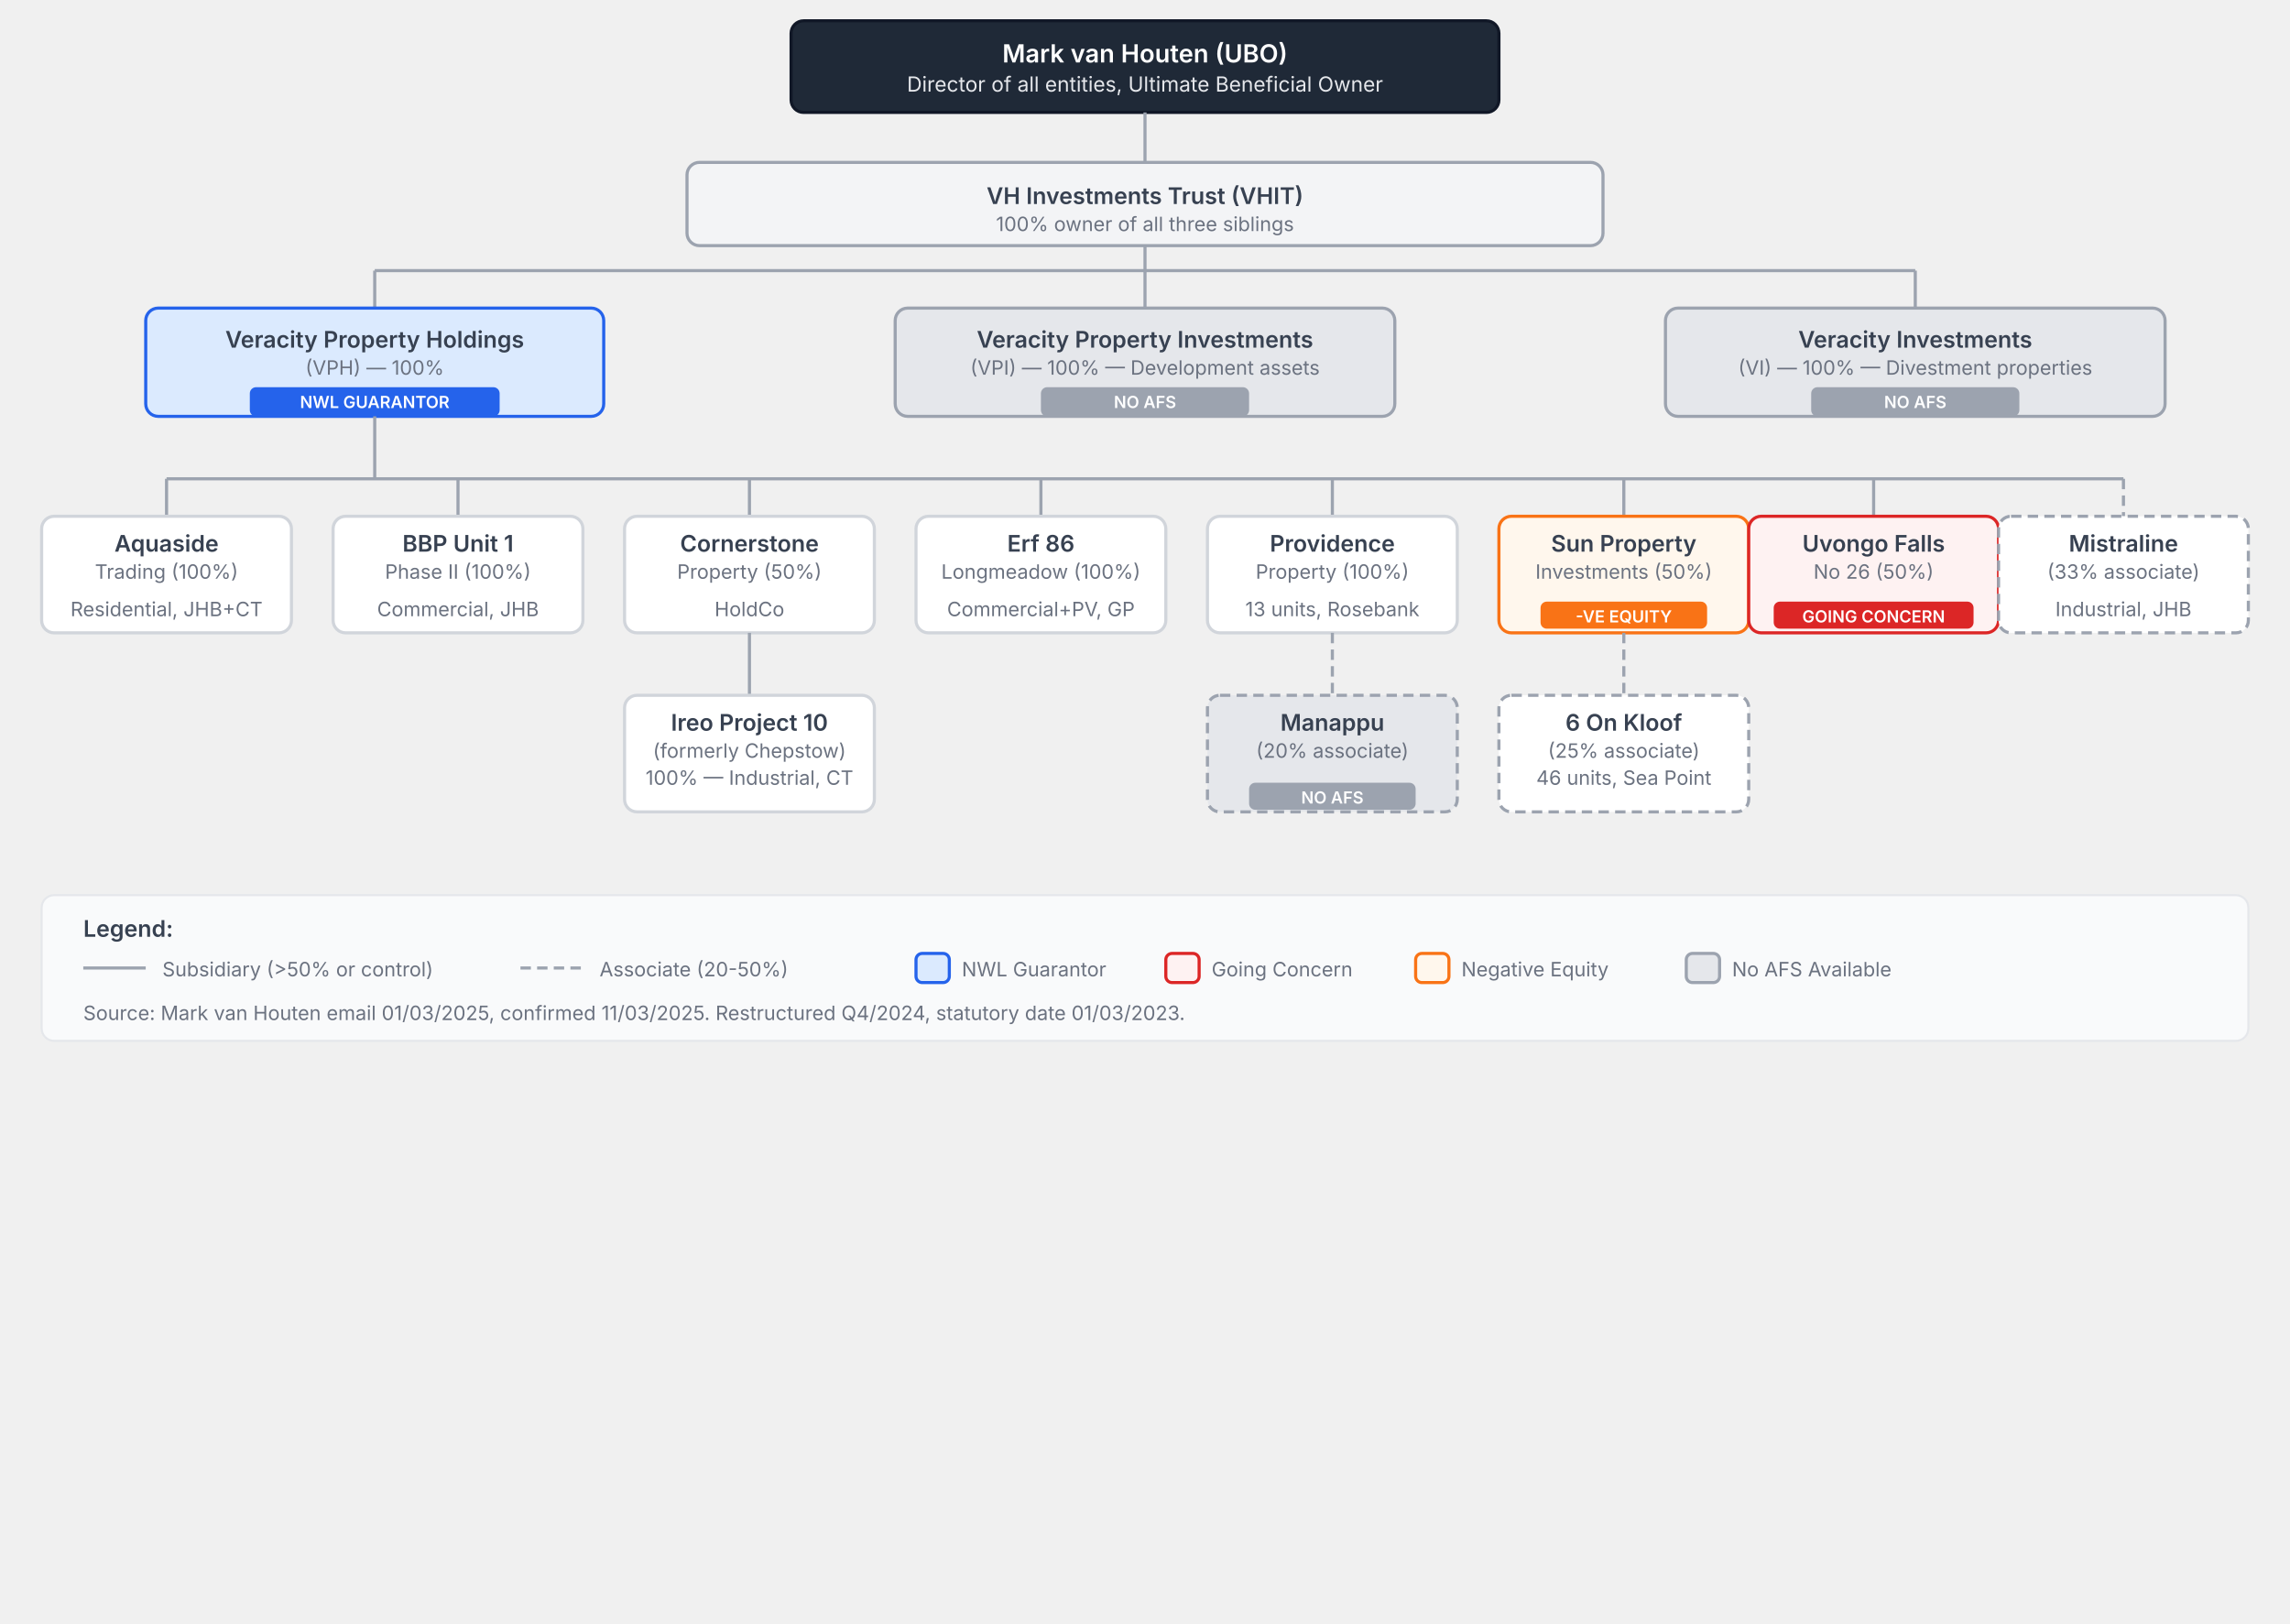
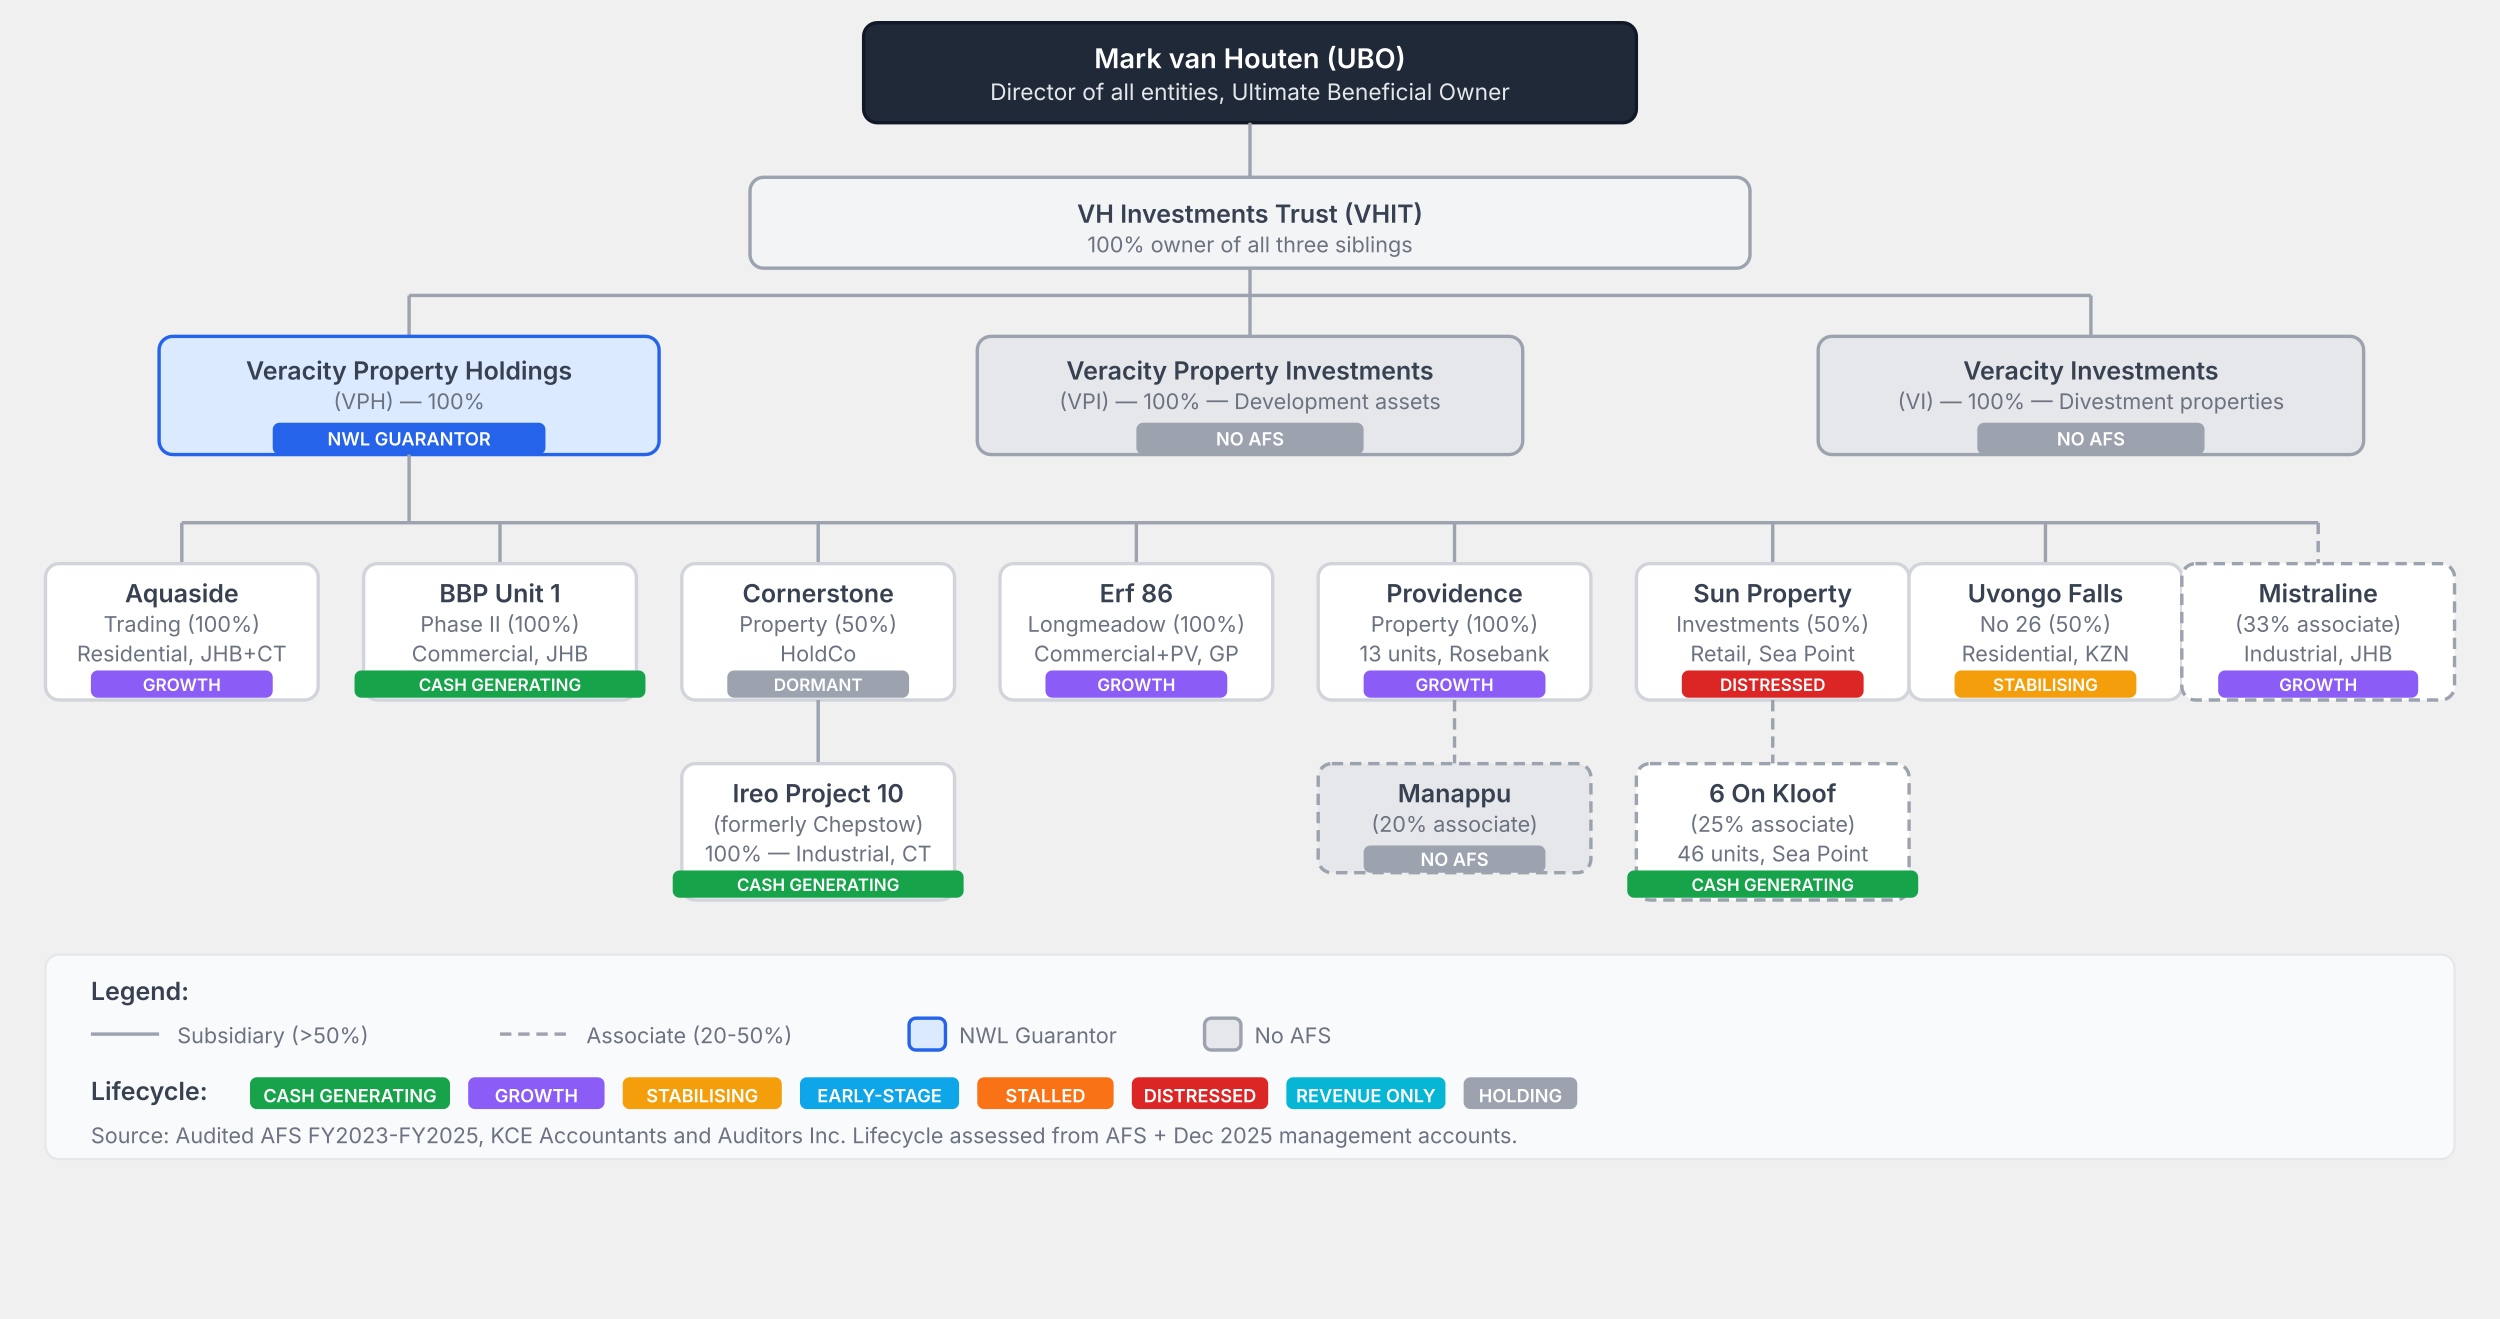
- <svg xmlns="http://www.w3.org/2000/svg" viewBox="0 0 1100 780" font-family="Inter, Segoe UI, Arial, sans-serif" font-size="12">
+ <svg xmlns="http://www.w3.org/2000/svg" viewBox="0 0 1100 580" font-family="Inter, Segoe UI, Arial, sans-serif" font-size="12">
  <defs>
    <style>
      .box { rx: 6; ry: 6; stroke-width: 1.5; }
      .label { font-size: 11px; fill: #374151; }
      .label-bold { font-size: 11px; fill: #374151; font-weight: 600; }
      .label-sm { font-size: 9.5px; fill: #6B7280; }
      .label-white { font-size: 12px; fill: #FFFFFF; font-weight: 600; }
      .label-white-sm { font-size: 10px; fill: #E5E7EB; }
      .line-solid { stroke: #9CA3AF; stroke-width: 1.5; fill: none; }
      .line-dashed { stroke: #9CA3AF; stroke-width: 1.5; fill: none; stroke-dasharray: 5,3; }
      .tag { font-size: 8px; font-weight: 600; }
+       .tag-lc { font-size: 7.5px; font-weight: 600; }
    </style>
  </defs>
  <rect x="380" y="10" width="340" height="44" class="box" fill="#1F2937" stroke="#111827" />
  <text x="550" y="30" text-anchor="middle" class="label-white">Mark van Houten (UBO)</text>
  <text x="550" y="44" text-anchor="middle" class="label-white-sm">Director of all entities, Ultimate Beneficial Owner</text>
  <line x1="550" y1="54" x2="550" y2="78" class="line-solid" />
  <rect x="330" y="78" width="440" height="40" class="box" fill="#F3F4F6" stroke="#9CA3AF" />
  <text x="550" y="98" text-anchor="middle" class="label-bold">VH Investments Trust (VHIT)</text>
  <text x="550" y="111" text-anchor="middle" class="label-sm">100% owner of all three siblings</text>
  <line x1="550" y1="118" x2="550" y2="130" class="line-solid" />
  <line x1="180" y1="130" x2="920" y2="130" class="line-solid" />
  <line x1="180" y1="130" x2="180" y2="148" class="line-solid" />
  <line x1="550" y1="130" x2="550" y2="148" class="line-solid" />
  <line x1="920" y1="130" x2="920" y2="148" class="line-solid" />
  <rect x="70" y="148" width="220" height="52" class="box" fill="#DBEAFE" stroke="#2563EB" stroke-width="2" />
  <text x="180" y="167" text-anchor="middle" class="label-bold" fill="#1E40AF">Veracity Property Holdings</text>
  <text x="180" y="180" text-anchor="middle" class="label-sm">(VPH) — 100%</text>
  <rect x="120" y="186" width="120" height="14" rx="3" fill="#2563EB" />
  <text x="180" y="196" text-anchor="middle" class="tag" fill="white">NWL GUARANTOR</text>
  <rect x="430" y="148" width="240" height="52" class="box" fill="#E5E7EB" stroke="#9CA3AF" />
  <text x="550" y="167" text-anchor="middle" class="label-bold">Veracity Property Investments</text>
  <text x="550" y="180" text-anchor="middle" class="label-sm">(VPI) — 100% — Development assets</text>
  <rect x="500" y="186" width="100" height="14" rx="3" fill="#9CA3AF" />
  <text x="550" y="196" text-anchor="middle" class="tag" fill="white">NO AFS</text>
  <rect x="800" y="148" width="240" height="52" class="box" fill="#E5E7EB" stroke="#9CA3AF" />
  <text x="920" y="167" text-anchor="middle" class="label-bold">Veracity Investments</text>
  <text x="920" y="180" text-anchor="middle" class="label-sm">(VI) — 100% — Divestment properties</text>
  <rect x="870" y="186" width="100" height="14" rx="3" fill="#9CA3AF" />
  <text x="920" y="196" text-anchor="middle" class="tag" fill="white">NO AFS</text>
  <line x1="180" y1="200" x2="180" y2="230" class="line-solid" />
  <line x1="80" y1="230" x2="1020" y2="230" class="line-solid" />
  <line x1="80" y1="230" x2="80" y2="248" class="line-solid" />
  <line x1="220" y1="230" x2="220" y2="248" class="line-solid" />
  <line x1="360" y1="230" x2="360" y2="248" class="line-solid" />
  <line x1="500" y1="230" x2="500" y2="248" class="line-solid" />
  <line x1="640" y1="230" x2="640" y2="248" class="line-solid" />
  <line x1="780" y1="230" x2="780" y2="248" class="line-solid" />
  <line x1="900" y1="230" x2="900" y2="248" class="line-solid" />
  <line x1="1020" y1="230" x2="1020" y2="248" class="line-dashed" />
-   <rect x="20" y="248" width="120" height="56" class="box" fill="#FFFFFF" stroke="#D1D5DB" />
+   <rect x="20" y="248" width="120" height="60" class="box" fill="#FFFFFF" stroke="#D1D5DB" />
  <text x="80" y="265" text-anchor="middle" class="label-bold">Aquaside</text>
  <text x="80" y="278" text-anchor="middle" class="label-sm">Trading (100%)</text>
-   <text x="80" y="296" text-anchor="middle" class="label-sm">Residential, JHB+CT</text>
-   <rect x="160" y="248" width="120" height="56" class="box" fill="#FFFFFF" stroke="#D1D5DB" />
+   <text x="80" y="291" text-anchor="middle" class="label-sm">Residential, JHB+CT</text>
+   <rect x="40" y="295" width="80" height="12" rx="3" fill="#8B5CF6" />
+   <text x="80" y="304" text-anchor="middle" class="tag-lc" fill="white">GROWTH</text>
+   <rect x="160" y="248" width="120" height="60" class="box" fill="#FFFFFF" stroke="#D1D5DB" />
  <text x="220" y="265" text-anchor="middle" class="label-bold">BBP Unit 1</text>
  <text x="220" y="278" text-anchor="middle" class="label-sm">Phase II (100%)</text>
-   <text x="220" y="296" text-anchor="middle" class="label-sm">Commercial, JHB</text>
-   <rect x="300" y="248" width="120" height="56" class="box" fill="#FFFFFF" stroke="#D1D5DB" />
+   <text x="220" y="291" text-anchor="middle" class="label-sm">Commercial, JHB</text>
+   <rect x="156" y="295" width="128" height="12" rx="3" fill="#16A34A" />
+   <text x="220" y="304" text-anchor="middle" class="tag-lc" fill="white">CASH GENERATING</text>
+   <rect x="300" y="248" width="120" height="60" class="box" fill="#FFFFFF" stroke="#D1D5DB" />
  <text x="360" y="265" text-anchor="middle" class="label-bold">Cornerstone</text>
  <text x="360" y="278" text-anchor="middle" class="label-sm">Property (50%)</text>
-   <text x="360" y="296" text-anchor="middle" class="label-sm">HoldCo</text>
-   <rect x="440" y="248" width="120" height="56" class="box" fill="#FFFFFF" stroke="#D1D5DB" />
+   <text x="360" y="291" text-anchor="middle" class="label-sm">HoldCo</text>
+   <rect x="320" y="295" width="80" height="12" rx="3" fill="#9CA3AF" />
+   <text x="360" y="304" text-anchor="middle" class="tag-lc" fill="white">DORMANT</text>
+   <rect x="440" y="248" width="120" height="60" class="box" fill="#FFFFFF" stroke="#D1D5DB" />
  <text x="500" y="265" text-anchor="middle" class="label-bold">Erf 86</text>
  <text x="500" y="278" text-anchor="middle" class="label-sm">Longmeadow (100%)</text>
-   <text x="500" y="296" text-anchor="middle" class="label-sm">Commercial+PV, GP</text>
-   <rect x="580" y="248" width="120" height="56" class="box" fill="#FFFFFF" stroke="#D1D5DB" />
+   <text x="500" y="291" text-anchor="middle" class="label-sm">Commercial+PV, GP</text>
+   <rect x="460" y="295" width="80" height="12" rx="3" fill="#8B5CF6" />
+   <text x="500" y="304" text-anchor="middle" class="tag-lc" fill="white">GROWTH</text>
+   <rect x="580" y="248" width="120" height="60" class="box" fill="#FFFFFF" stroke="#D1D5DB" />
  <text x="640" y="265" text-anchor="middle" class="label-bold">Providence</text>
  <text x="640" y="278" text-anchor="middle" class="label-sm">Property (100%)</text>
-   <text x="640" y="296" text-anchor="middle" class="label-sm">13 units, Rosebank</text>
-   <rect x="720" y="248" width="120" height="56" class="box" fill="#FFF7ED" stroke="#F97316" stroke-width="2" />
+   <text x="640" y="291" text-anchor="middle" class="label-sm">13 units, Rosebank</text>
+   <rect x="600" y="295" width="80" height="12" rx="3" fill="#8B5CF6" />
+   <text x="640" y="304" text-anchor="middle" class="tag-lc" fill="white">GROWTH</text>
+   <rect x="720" y="248" width="120" height="60" class="box" fill="#FFFFFF" stroke="#D1D5DB" />
  <text x="780" y="265" text-anchor="middle" class="label-bold">Sun Property</text>
  <text x="780" y="278" text-anchor="middle" class="label-sm">Investments (50%)</text>
-   <rect x="740" y="289" width="80" height="13" rx="3" fill="#F97316" />
-   <text x="780" y="299" text-anchor="middle" class="tag" fill="white">-VE EQUITY</text>
-   <rect x="840" y="248" width="120" height="56" class="box" fill="#FEF2F2" stroke="#DC2626" stroke-width="2" />
+   <text x="780" y="291" text-anchor="middle" class="label-sm">Retail, Sea Point</text>
+   <rect x="740" y="295" width="80" height="12" rx="3" fill="#DC2626" />
+   <text x="780" y="304" text-anchor="middle" class="tag-lc" fill="white">DISTRESSED</text>
+   <rect x="840" y="248" width="120" height="60" class="box" fill="#FFFFFF" stroke="#D1D5DB" />
  <text x="900" y="265" text-anchor="middle" class="label-bold">Uvongo Falls</text>
  <text x="900" y="278" text-anchor="middle" class="label-sm">No 26 (50%)</text>
-   <rect x="852" y="289" width="96" height="13" rx="3" fill="#DC2626" />
-   <text x="900" y="299" text-anchor="middle" class="tag" fill="white">GOING CONCERN</text>
-   <rect x="960" y="248" width="120" height="56" class="box" fill="#FFFFFF" stroke="#9CA3AF" stroke-dasharray="5,3" />
+   <text x="900" y="291" text-anchor="middle" class="label-sm">Residential, KZN</text>
+   <rect x="860" y="295" width="80" height="12" rx="3" fill="#F59E0B" />
+   <text x="900" y="304" text-anchor="middle" class="tag-lc" fill="white">STABILISING</text>
+   <rect x="960" y="248" width="120" height="60" class="box" fill="#FFFFFF" stroke="#9CA3AF" stroke-dasharray="5,3" />
  <text x="1020" y="265" text-anchor="middle" class="label-bold">Mistraline</text>
  <text x="1020" y="278" text-anchor="middle" class="label-sm">(33% associate)</text>
-   <text x="1020" y="296" text-anchor="middle" class="label-sm">Industrial, JHB</text>
-   <line x1="360" y1="304" x2="360" y2="334" class="line-solid" />
-   <rect x="300" y="334" width="120" height="56" class="box" fill="#FFFFFF" stroke="#D1D5DB" />
-   <text x="360" y="351" text-anchor="middle" class="label-bold">Ireo Project 10</text>
-   <text x="360" y="364" text-anchor="middle" class="label-sm">(formerly Chepstow)</text>
-   <text x="360" y="377" text-anchor="middle" class="label-sm">100% — Industrial, CT</text>
-   <line x1="640" y1="304" x2="640" y2="334" class="line-dashed" />
-   <rect x="580" y="334" width="120" height="56" class="box" fill="#E5E7EB" stroke="#9CA3AF" stroke-dasharray="5,3" />
-   <text x="640" y="351" text-anchor="middle" class="label-bold">Manappu</text>
-   <text x="640" y="364" text-anchor="middle" class="label-sm">(20% associate)</text>
-   <rect x="600" y="376" width="80" height="13" rx="3" fill="#9CA3AF" />
-   <text x="640" y="386" text-anchor="middle" class="tag" fill="white">NO AFS</text>
-   <line x1="780" y1="304" x2="780" y2="334" class="line-dashed" />
-   <rect x="720" y="334" width="120" height="56" class="box" fill="#FFFFFF" stroke="#9CA3AF" stroke-dasharray="5,3" />
-   <text x="780" y="351" text-anchor="middle" class="label-bold">6 On Kloof</text>
-   <text x="780" y="364" text-anchor="middle" class="label-sm">(25% associate)</text>
-   <text x="780" y="377" text-anchor="middle" class="label-sm">46 units, Sea Point</text>
-   <rect x="20" y="430" width="1060" height="70" rx="6" fill="#F9FAFB" stroke="#E5E7EB" />
-   <text x="40" y="450" class="label-bold" font-size="11">Legend:</text>
-   <line x1="40" y1="465" x2="70" y2="465" class="line-solid" />
-   <text x="78" y="469" class="label-sm">Subsidiary (&gt;50% or control)</text>
-   <line x1="250" y1="465" x2="280" y2="465" class="line-dashed" />
-   <text x="288" y="469" class="label-sm">Associate (20-50%)</text>
-   <rect x="440" y="458" width="16" height="14" rx="3" fill="#DBEAFE" stroke="#2563EB" stroke-width="1.5" />
-   <text x="462" y="469" class="label-sm">NWL Guarantor</text>
-   <rect x="560" y="458" width="16" height="14" rx="3" fill="#FEF2F2" stroke="#DC2626" stroke-width="1.5" />
-   <text x="582" y="469" class="label-sm">Going Concern</text>
-   <rect x="680" y="458" width="16" height="14" rx="3" fill="#FFF7ED" stroke="#F97316" stroke-width="1.5" />
-   <text x="702" y="469" class="label-sm">Negative Equity</text>
-   <rect x="810" y="458" width="16" height="14" rx="3" fill="#E5E7EB" stroke="#9CA3AF" stroke-width="1.5" />
-   <text x="832" y="469" class="label-sm">No AFS Available</text>
-   <text x="40" y="490" class="label-sm">Source: Mark van Houten email 01/03/2025, confirmed 11/03/2025. Restructured Q4/2024, statutory date 01/03/2023.</text>
+   <text x="1020" y="291" text-anchor="middle" class="label-sm">Industrial, JHB</text>
+   <rect x="976" y="295" width="88" height="12" rx="3" fill="#8B5CF6" />
+   <text x="1020" y="304" text-anchor="middle" class="tag-lc" fill="white">GROWTH</text>
+   <line x1="360" y1="308" x2="360" y2="336" class="line-solid" />
+   <rect x="300" y="336" width="120" height="60" class="box" fill="#FFFFFF" stroke="#D1D5DB" />
+   <text x="360" y="353" text-anchor="middle" class="label-bold">Ireo Project 10</text>
+   <text x="360" y="366" text-anchor="middle" class="label-sm">(formerly Chepstow)</text>
+   <text x="360" y="379" text-anchor="middle" class="label-sm">100% — Industrial, CT</text>
+   <rect x="296" y="383" width="128" height="12" rx="3" fill="#16A34A" />
+   <text x="360" y="392" text-anchor="middle" class="tag-lc" fill="white">CASH GENERATING</text>
+   <line x1="640" y1="308" x2="640" y2="336" class="line-dashed" />
+   <rect x="580" y="336" width="120" height="48" class="box" fill="#E5E7EB" stroke="#9CA3AF" stroke-dasharray="5,3" />
+   <text x="640" y="353" text-anchor="middle" class="label-bold">Manappu</text>
+   <text x="640" y="366" text-anchor="middle" class="label-sm">(20% associate)</text>
+   <rect x="600" y="372" width="80" height="12" rx="3" fill="#9CA3AF" />
+   <text x="640" y="381" text-anchor="middle" class="tag" fill="white">NO AFS</text>
+   <line x1="780" y1="308" x2="780" y2="336" class="line-dashed" />
+   <rect x="720" y="336" width="120" height="60" class="box" fill="#FFFFFF" stroke="#9CA3AF" stroke-dasharray="5,3" />
+   <text x="780" y="353" text-anchor="middle" class="label-bold">6 On Kloof</text>
+   <text x="780" y="366" text-anchor="middle" class="label-sm">(25% associate)</text>
+   <text x="780" y="379" text-anchor="middle" class="label-sm">46 units, Sea Point</text>
+   <rect x="716" y="383" width="128" height="12" rx="3" fill="#16A34A" />
+   <text x="780" y="392" text-anchor="middle" class="tag-lc" fill="white">CASH GENERATING</text>
+   <rect x="20" y="420" width="1060" height="90" rx="6" fill="#F9FAFB" stroke="#E5E7EB" />
+   <text x="40" y="440" class="label-bold" font-size="11">Legend:</text>
+   <line x1="40" y1="455" x2="70" y2="455" class="line-solid" />
+   <text x="78" y="459" class="label-sm">Subsidiary (&gt;50%)</text>
+   <line x1="220" y1="455" x2="250" y2="455" class="line-dashed" />
+   <text x="258" y="459" class="label-sm">Associate (20-50%)</text>
+   <rect x="400" y="448" width="16" height="14" rx="3" fill="#DBEAFE" stroke="#2563EB" stroke-width="1.5" />
+   <text x="422" y="459" class="label-sm">NWL Guarantor</text>
+   <rect x="530" y="448" width="16" height="14" rx="3" fill="#E5E7EB" stroke="#9CA3AF" stroke-width="1.5" />
+   <text x="552" y="459" class="label-sm">No AFS</text>
+   <text x="40" y="484" class="label-bold" font-size="11">Lifecycle:</text>
+   <rect x="110" y="474" width="88" height="14" rx="3" fill="#16A34A" />
+   <text x="154" y="485" text-anchor="middle" class="tag" fill="white">CASH GENERATING</text>
+   <rect x="206" y="474" width="60" height="14" rx="3" fill="#8B5CF6" />
+   <text x="236" y="485" text-anchor="middle" class="tag" fill="white">GROWTH</text>
+   <rect x="274" y="474" width="70" height="14" rx="3" fill="#F59E0B" />
+   <text x="309" y="485" text-anchor="middle" class="tag" fill="white">STABILISING</text>
+   <rect x="352" y="474" width="70" height="14" rx="3" fill="#0EA5E9" />
+   <text x="387" y="485" text-anchor="middle" class="tag" fill="white">EARLY-STAGE</text>
+   <rect x="430" y="474" width="60" height="14" rx="3" fill="#F97316" />
+   <text x="460" y="485" text-anchor="middle" class="tag" fill="white">STALLED</text>
+   <rect x="498" y="474" width="60" height="14" rx="3" fill="#DC2626" />
+   <text x="528" y="485" text-anchor="middle" class="tag" fill="white">DISTRESSED</text>
+   <rect x="566" y="474" width="70" height="14" rx="3" fill="#06B6D4" />
+   <text x="601" y="485" text-anchor="middle" class="tag" fill="white">REVENUE ONLY</text>
+   <rect x="644" y="474" width="50" height="14" rx="3" fill="#9CA3AF" />
+   <text x="669" y="485" text-anchor="middle" class="tag" fill="white">HOLDING</text>
+   <text x="40" y="503" class="label-sm">Source: Audited AFS FY2023-FY2025, KCE Accountants and Auditors Inc. Lifecycle assessed from AFS + Dec 2025 management accounts.</text>
</svg>
